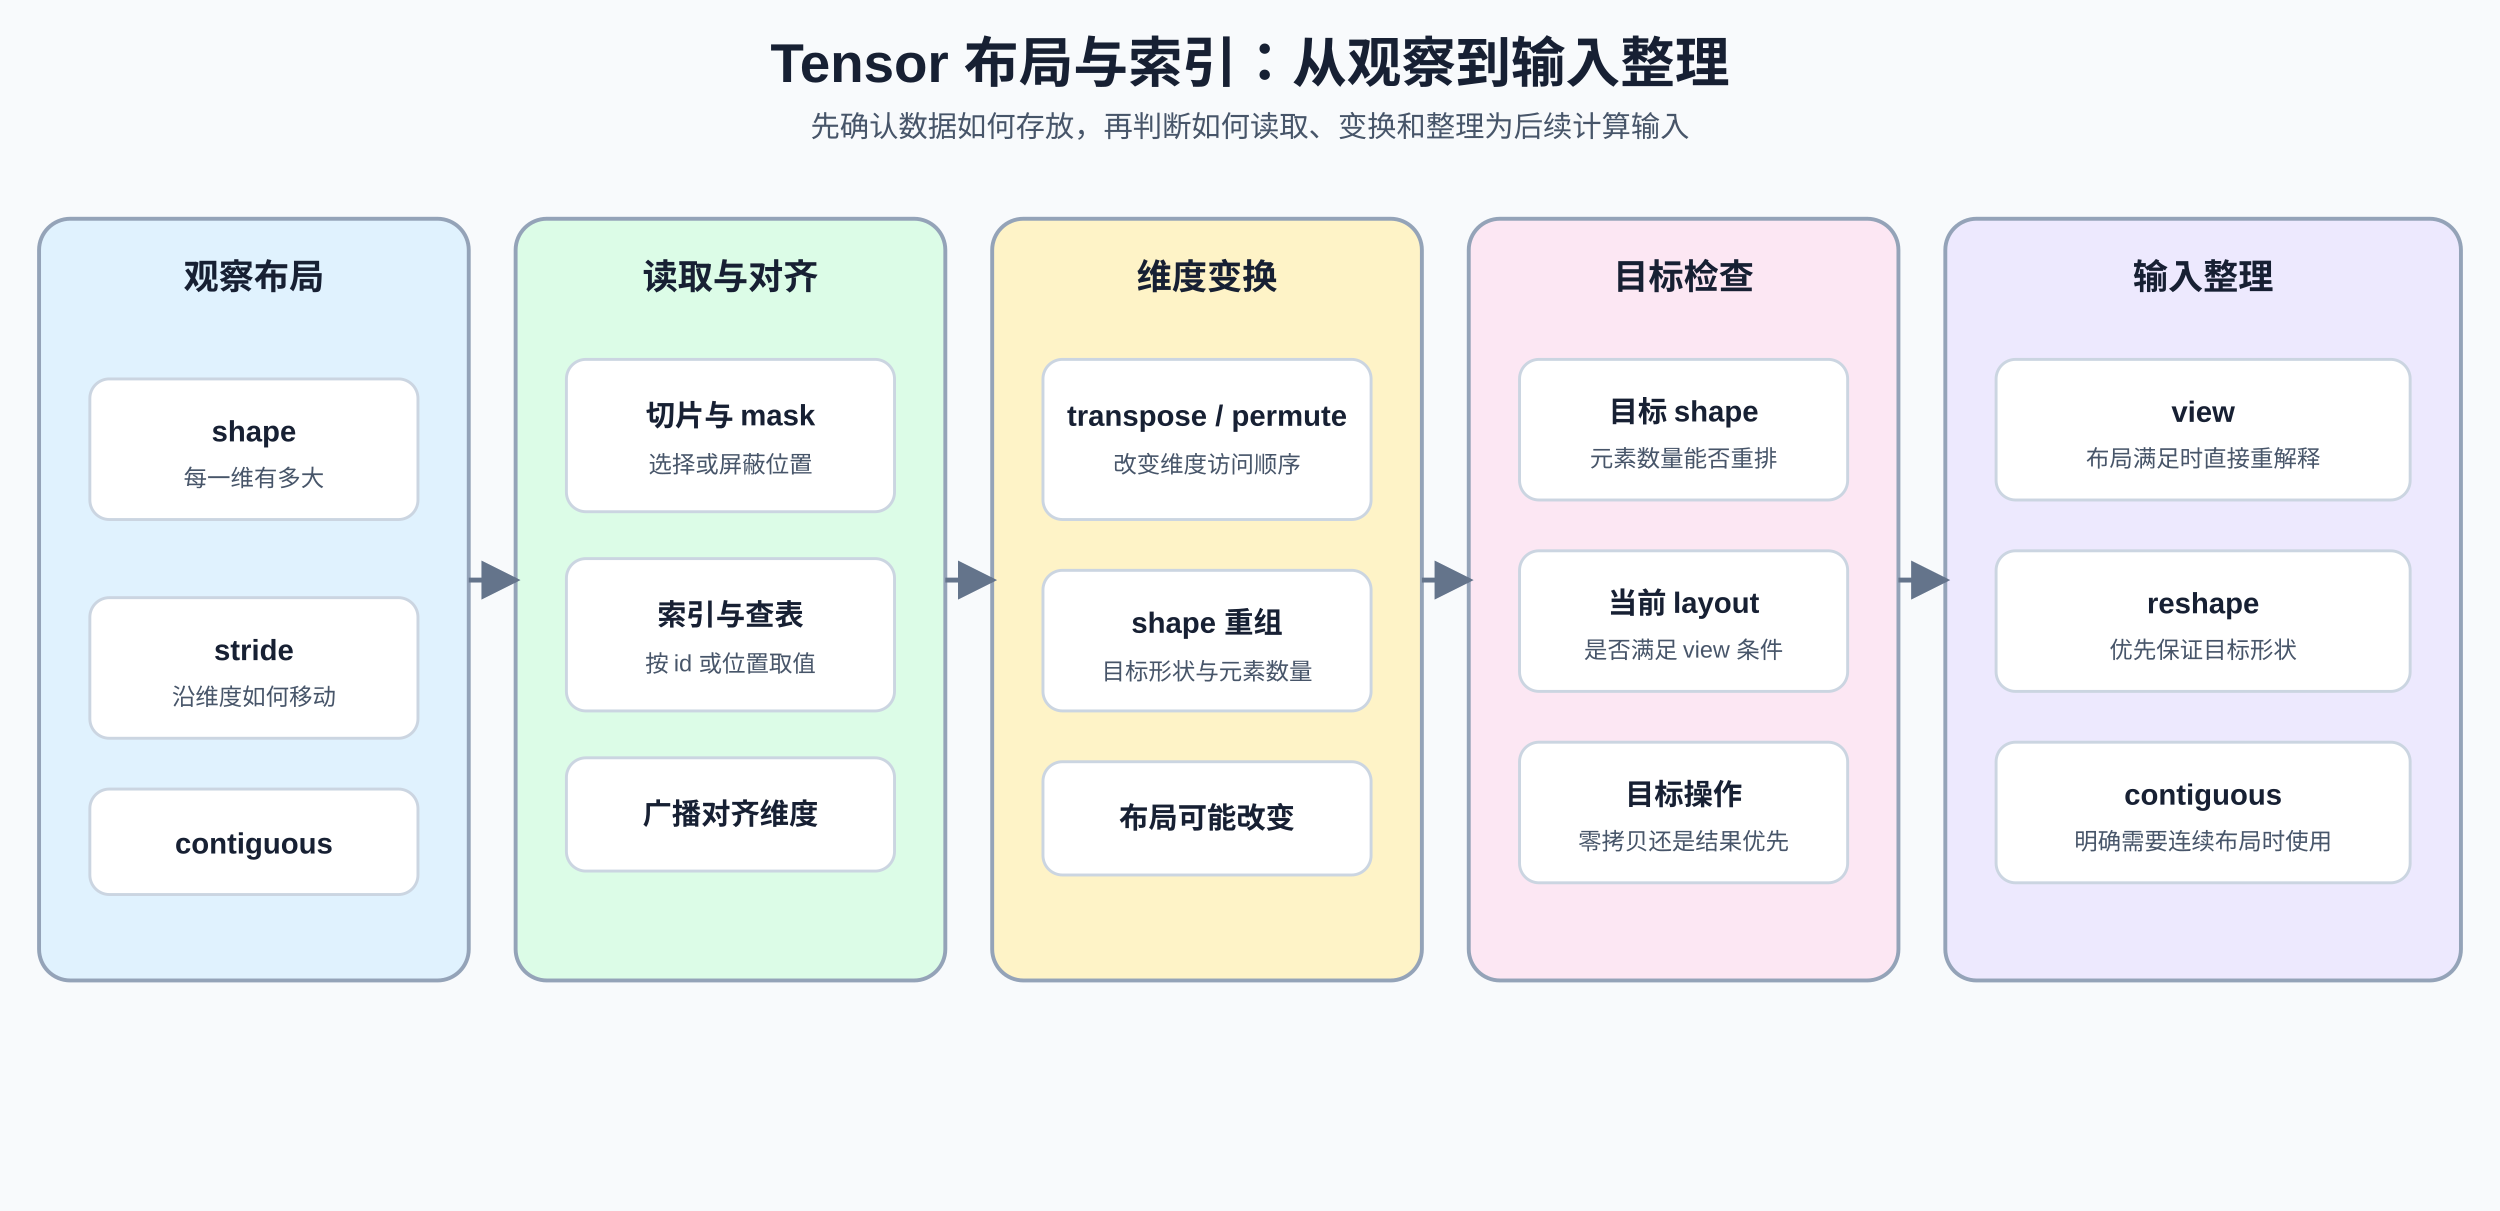
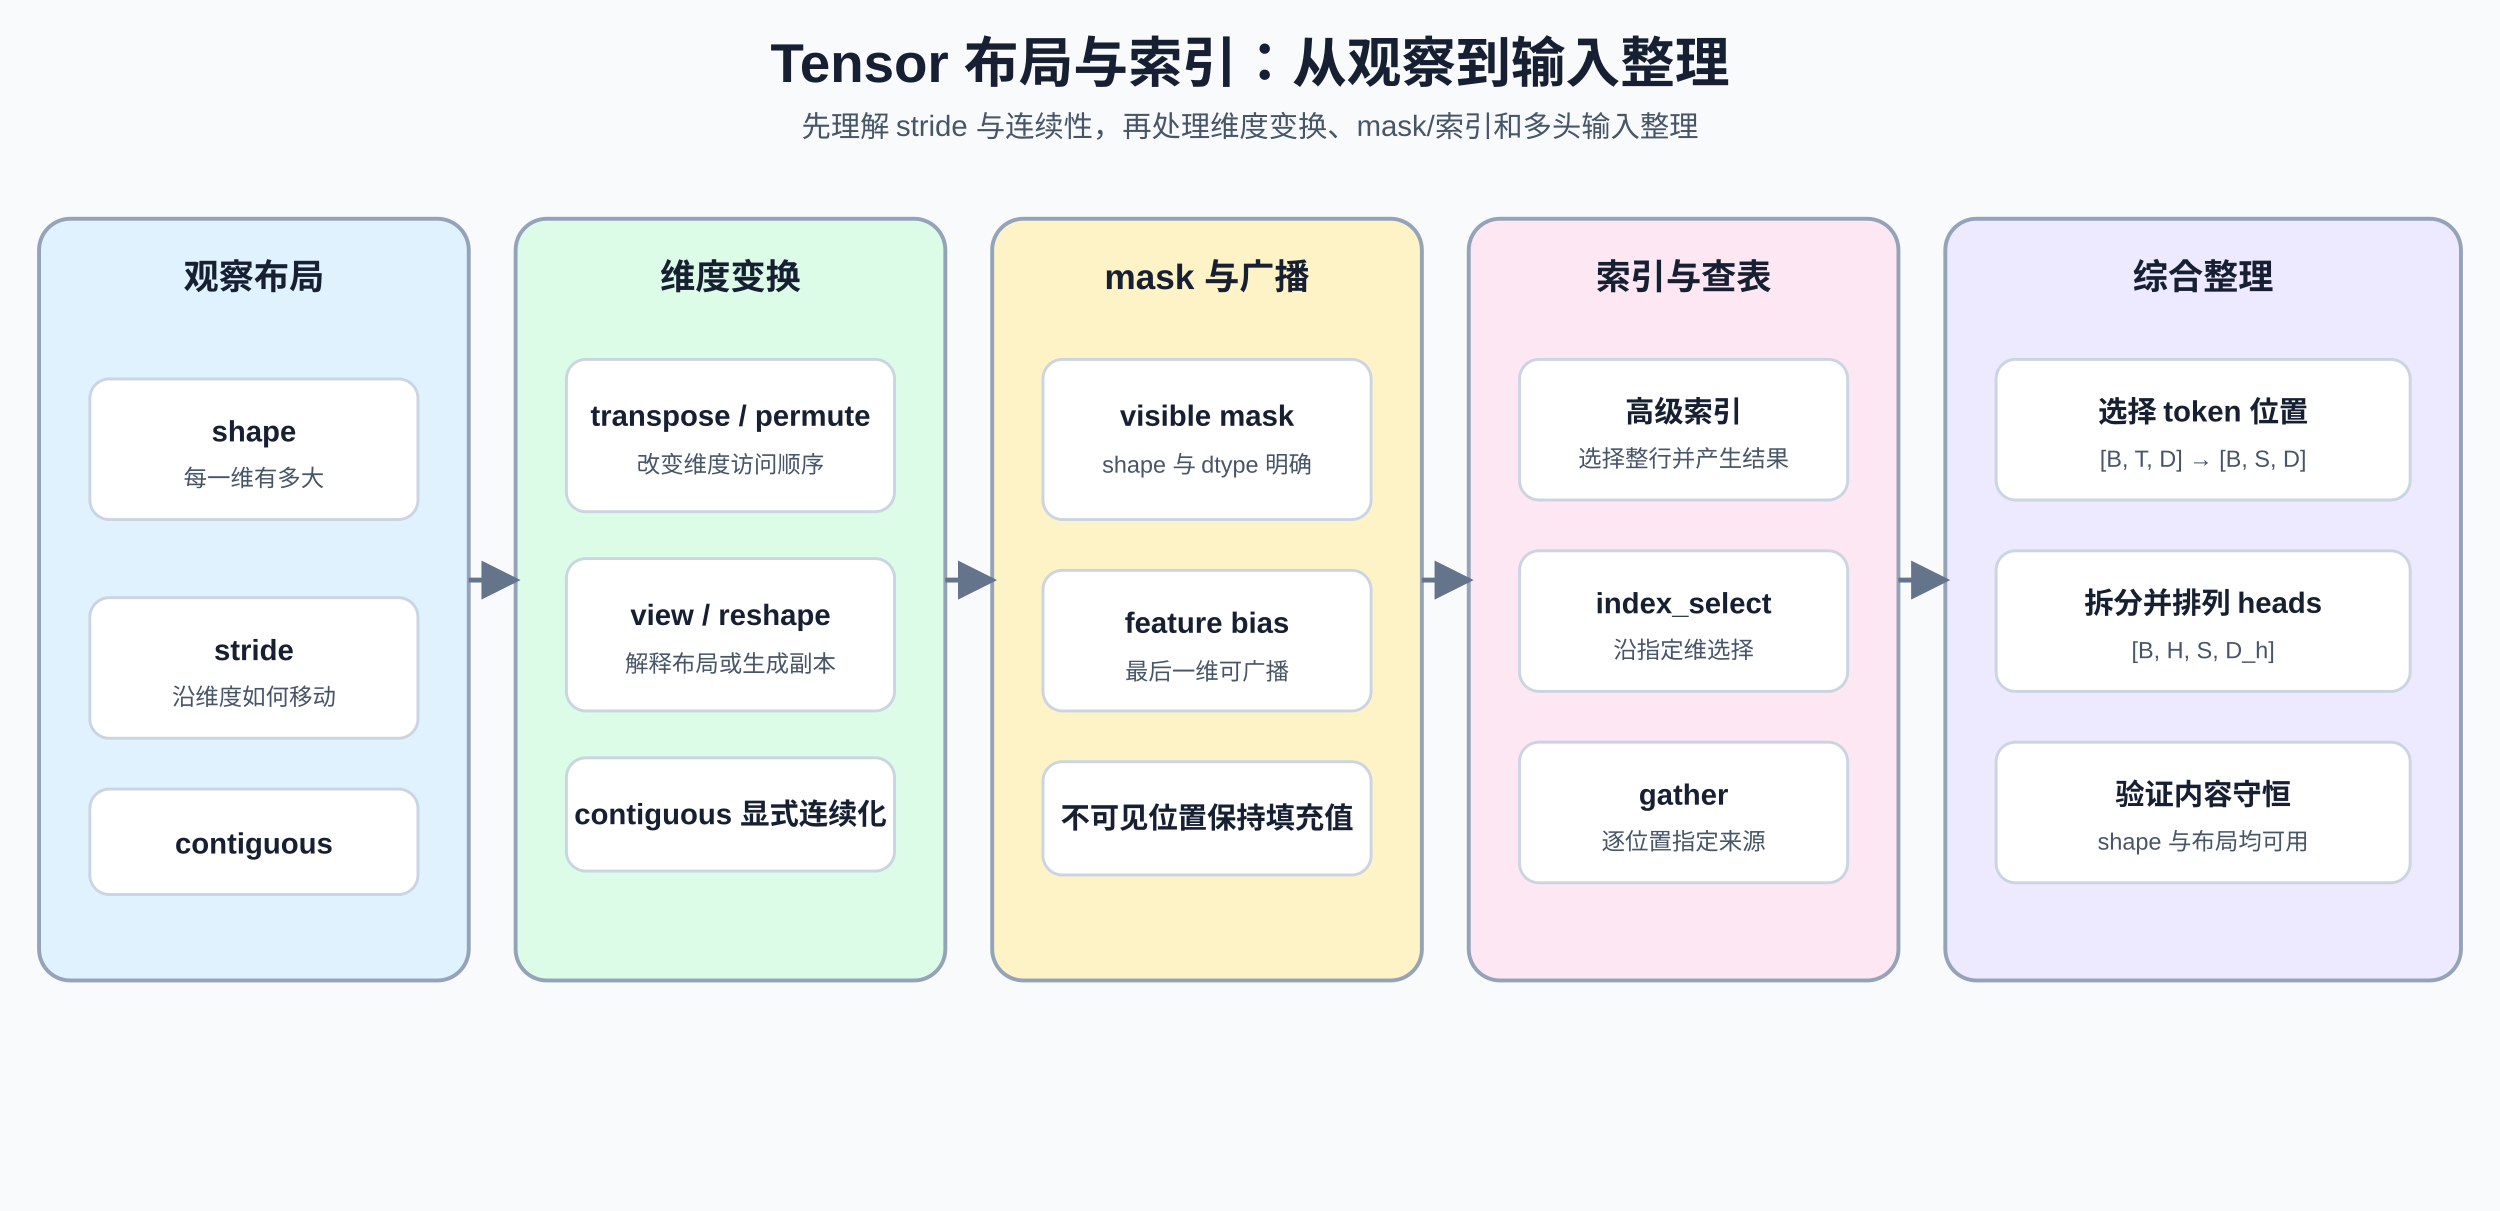
<svg xmlns="http://www.w3.org/2000/svg" width="1280" height="620" viewBox="0 0 1280 620">
  <defs>
    <marker id="arrow" markerWidth="8" markerHeight="8" refX="7" refY="4" orient="auto">
      <path d="M0 0L8 4L0 8Z" fill="#64748b" />
    </marker>
    <style>
    text{font-family:Arial,'Microsoft YaHei',sans-serif;fill:#172033}
    .title{font-size:28px;font-weight:700}.sub{font-size:15px;fill:#475569}
    .group{font-size:18px;font-weight:700}.head{font-size:15px;font-weight:700}
    .small{font-size:12px;fill:#475569}
    .panel{stroke:#94a3b8;stroke-width:2;rx:16}.item{stroke:#cbd5e1;stroke-width:1.5;rx:10}
    .flow{stroke:#64748b;stroke-width:2.5;fill:none;marker-end:url(#arrow)}
  </style>
  </defs>
  <rect width="1280" height="620" fill="#f8fafc" />
  <text x="640" y="42" text-anchor="middle" class="title">Tensor 布局与索引：从观察到输入整理</text>
-   <text x="640" y="70" text-anchor="middle" class="sub">先确认数据如何存放，再判断如何读取、变换和整理为后续计算输入</text>
+   <text x="640" y="70" text-anchor="middle" class="sub">先理解 stride 与连续性，再处理维度变换、mask/索引和多头输入整理</text>
  <rect x="20" y="112" width="220" height="390" fill="#e0f2fe" class="panel" />
  <text x="130" y="148" text-anchor="middle" class="group">观察布局</text>
  <rect x="46" y="194" width="168" height="72" fill="#fff" class="item" />
  <text x="130" y="226" text-anchor="middle" class="head">shape</text>
  <text x="130" y="249" text-anchor="middle" class="small">每一维有多大</text>
  <rect x="46" y="306" width="168" height="72" fill="#fff" class="item" />
  <text x="130" y="338" text-anchor="middle" class="head">stride</text>
  <text x="130" y="361" text-anchor="middle" class="small">沿维度如何移动</text>
  <rect x="46" y="404" width="168" height="54" fill="#fff" class="item" />
  <text x="130" y="437" text-anchor="middle" class="head">contiguous</text>
  <rect x="264" y="112" width="220" height="390" fill="#dcfce7" class="panel" />
-   <text x="374" y="148" text-anchor="middle" class="group">读取与对齐</text>
+   <text x="374" y="148" text-anchor="middle" class="group">维度变换</text>
  <rect x="290" y="184" width="168" height="78" fill="#fff" class="item" />
-   <text x="374" y="218" text-anchor="middle" class="head">切片与 mask</text>
-   <text x="374" y="242" text-anchor="middle" class="small">选择或屏蔽位置</text>
+   <text x="374" y="218" text-anchor="middle" class="head">transpose / permute</text>
+   <text x="374" y="242" text-anchor="middle" class="small">改变维度访问顺序</text>
  <rect x="290" y="286" width="168" height="78" fill="#fff" class="item" />
-   <text x="374" y="320" text-anchor="middle" class="head">索引与查表</text>
-   <text x="374" y="344" text-anchor="middle" class="small">按 id 或位置取值</text>
+   <text x="374" y="320" text-anchor="middle" class="head">view / reshape</text>
+   <text x="374" y="344" text-anchor="middle" class="small">解释布局或生成副本</text>
  <rect x="290" y="388" width="168" height="58" fill="#fff" class="item" />
-   <text x="374" y="422" text-anchor="middle" class="head">广播对齐维度</text>
+   <text x="374" y="422" text-anchor="middle" class="head">contiguous 显式连续化</text>
  <rect x="508" y="112" width="220" height="390" fill="#fef3c7" class="panel" />
-   <text x="618" y="148" text-anchor="middle" class="group">维度变换</text>
+   <text x="618" y="148" text-anchor="middle" class="group">mask 与广播</text>
  <rect x="534" y="184" width="168" height="82" fill="#fff" class="item" />
-   <text x="618" y="218" text-anchor="middle" class="head">transpose / permute</text>
-   <text x="618" y="242" text-anchor="middle" class="small">改变维度访问顺序</text>
+   <text x="618" y="218" text-anchor="middle" class="head">visible mask</text>
+   <text x="618" y="242" text-anchor="middle" class="small">shape 与 dtype 明确</text>
  <rect x="534" y="292" width="168" height="72" fill="#fff" class="item" />
-   <text x="618" y="324" text-anchor="middle" class="head">shape 重组</text>
-   <text x="618" y="348" text-anchor="middle" class="small">目标形状与元素数量</text>
+   <text x="618" y="324" text-anchor="middle" class="head">feature bias</text>
+   <text x="618" y="348" text-anchor="middle" class="small">最后一维可广播</text>
  <rect x="534" y="390" width="168" height="58" fill="#fff" class="item" />
-   <text x="618" y="424" text-anchor="middle" class="head">布局可能改变</text>
+   <text x="618" y="424" text-anchor="middle" class="head">不可见位置保持填充值</text>
  <rect x="752" y="112" width="220" height="390" fill="#fce7f3" class="panel" />
-   <text x="862" y="148" text-anchor="middle" class="group">目标检查</text>
+   <text x="862" y="148" text-anchor="middle" class="group">索引与查表</text>
  <rect x="778" y="184" width="168" height="72" fill="#fff" class="item" />
-   <text x="862" y="216" text-anchor="middle" class="head">目标 shape</text>
-   <text x="862" y="239" text-anchor="middle" class="small">元素数量能否重排</text>
+   <text x="862" y="216" text-anchor="middle" class="head">高级索引</text>
+   <text x="862" y="239" text-anchor="middle" class="small">选择整行并产生结果</text>
  <rect x="778" y="282" width="168" height="72" fill="#fff" class="item" />
-   <text x="862" y="314" text-anchor="middle" class="head">当前 layout</text>
-   <text x="862" y="337" text-anchor="middle" class="small">是否满足 view 条件</text>
+   <text x="862" y="314" text-anchor="middle" class="head">index_select</text>
+   <text x="862" y="337" text-anchor="middle" class="small">沿指定维选择</text>
  <rect x="778" y="380" width="168" height="72" fill="#fff" class="item" />
-   <text x="862" y="412" text-anchor="middle" class="head">目标操作</text>
-   <text x="862" y="435" text-anchor="middle" class="small">零拷贝还是结果优先</text>
+   <text x="862" y="412" text-anchor="middle" class="head">gather</text>
+   <text x="862" y="435" text-anchor="middle" class="small">逐位置指定来源</text>
  <rect x="996" y="112" width="264" height="390" fill="#ede9fe" class="panel" />
-   <text x="1128" y="148" text-anchor="middle" class="group">输入整理</text>
+   <text x="1128" y="148" text-anchor="middle" class="group">综合整理</text>
  <rect x="1022" y="184" width="212" height="72" fill="#fff" class="item" />
-   <text x="1128" y="216" text-anchor="middle" class="head">view</text>
-   <text x="1128" y="239" text-anchor="middle" class="small">布局满足时直接重解释</text>
+   <text x="1128" y="216" text-anchor="middle" class="head">选择 token 位置</text>
+   <text x="1128" y="239" text-anchor="middle" class="small">[B, T, D] → [B, S, D]</text>
  <rect x="1022" y="282" width="212" height="72" fill="#fff" class="item" />
-   <text x="1128" y="314" text-anchor="middle" class="head">reshape</text>
-   <text x="1128" y="337" text-anchor="middle" class="small">优先保证目标形状</text>
+   <text x="1128" y="314" text-anchor="middle" class="head">拆分并排列 heads</text>
+   <text x="1128" y="337" text-anchor="middle" class="small">[B, H, S, D_h]</text>
  <rect x="1022" y="380" width="212" height="72" fill="#fff" class="item" />
-   <text x="1128" y="412" text-anchor="middle" class="head">contiguous</text>
-   <text x="1128" y="435" text-anchor="middle" class="small">明确需要连续布局时使用</text>
+   <text x="1128" y="412" text-anchor="middle" class="head">验证内容守恒</text>
+   <text x="1128" y="435" text-anchor="middle" class="small">shape 与布局均可用</text>
  <path d="M240 297H264" class="flow" />
  <path d="M484 297H508" class="flow" />
  <path d="M728 297H752" class="flow" />
  <path d="M972 297H996" class="flow" />
</svg>
